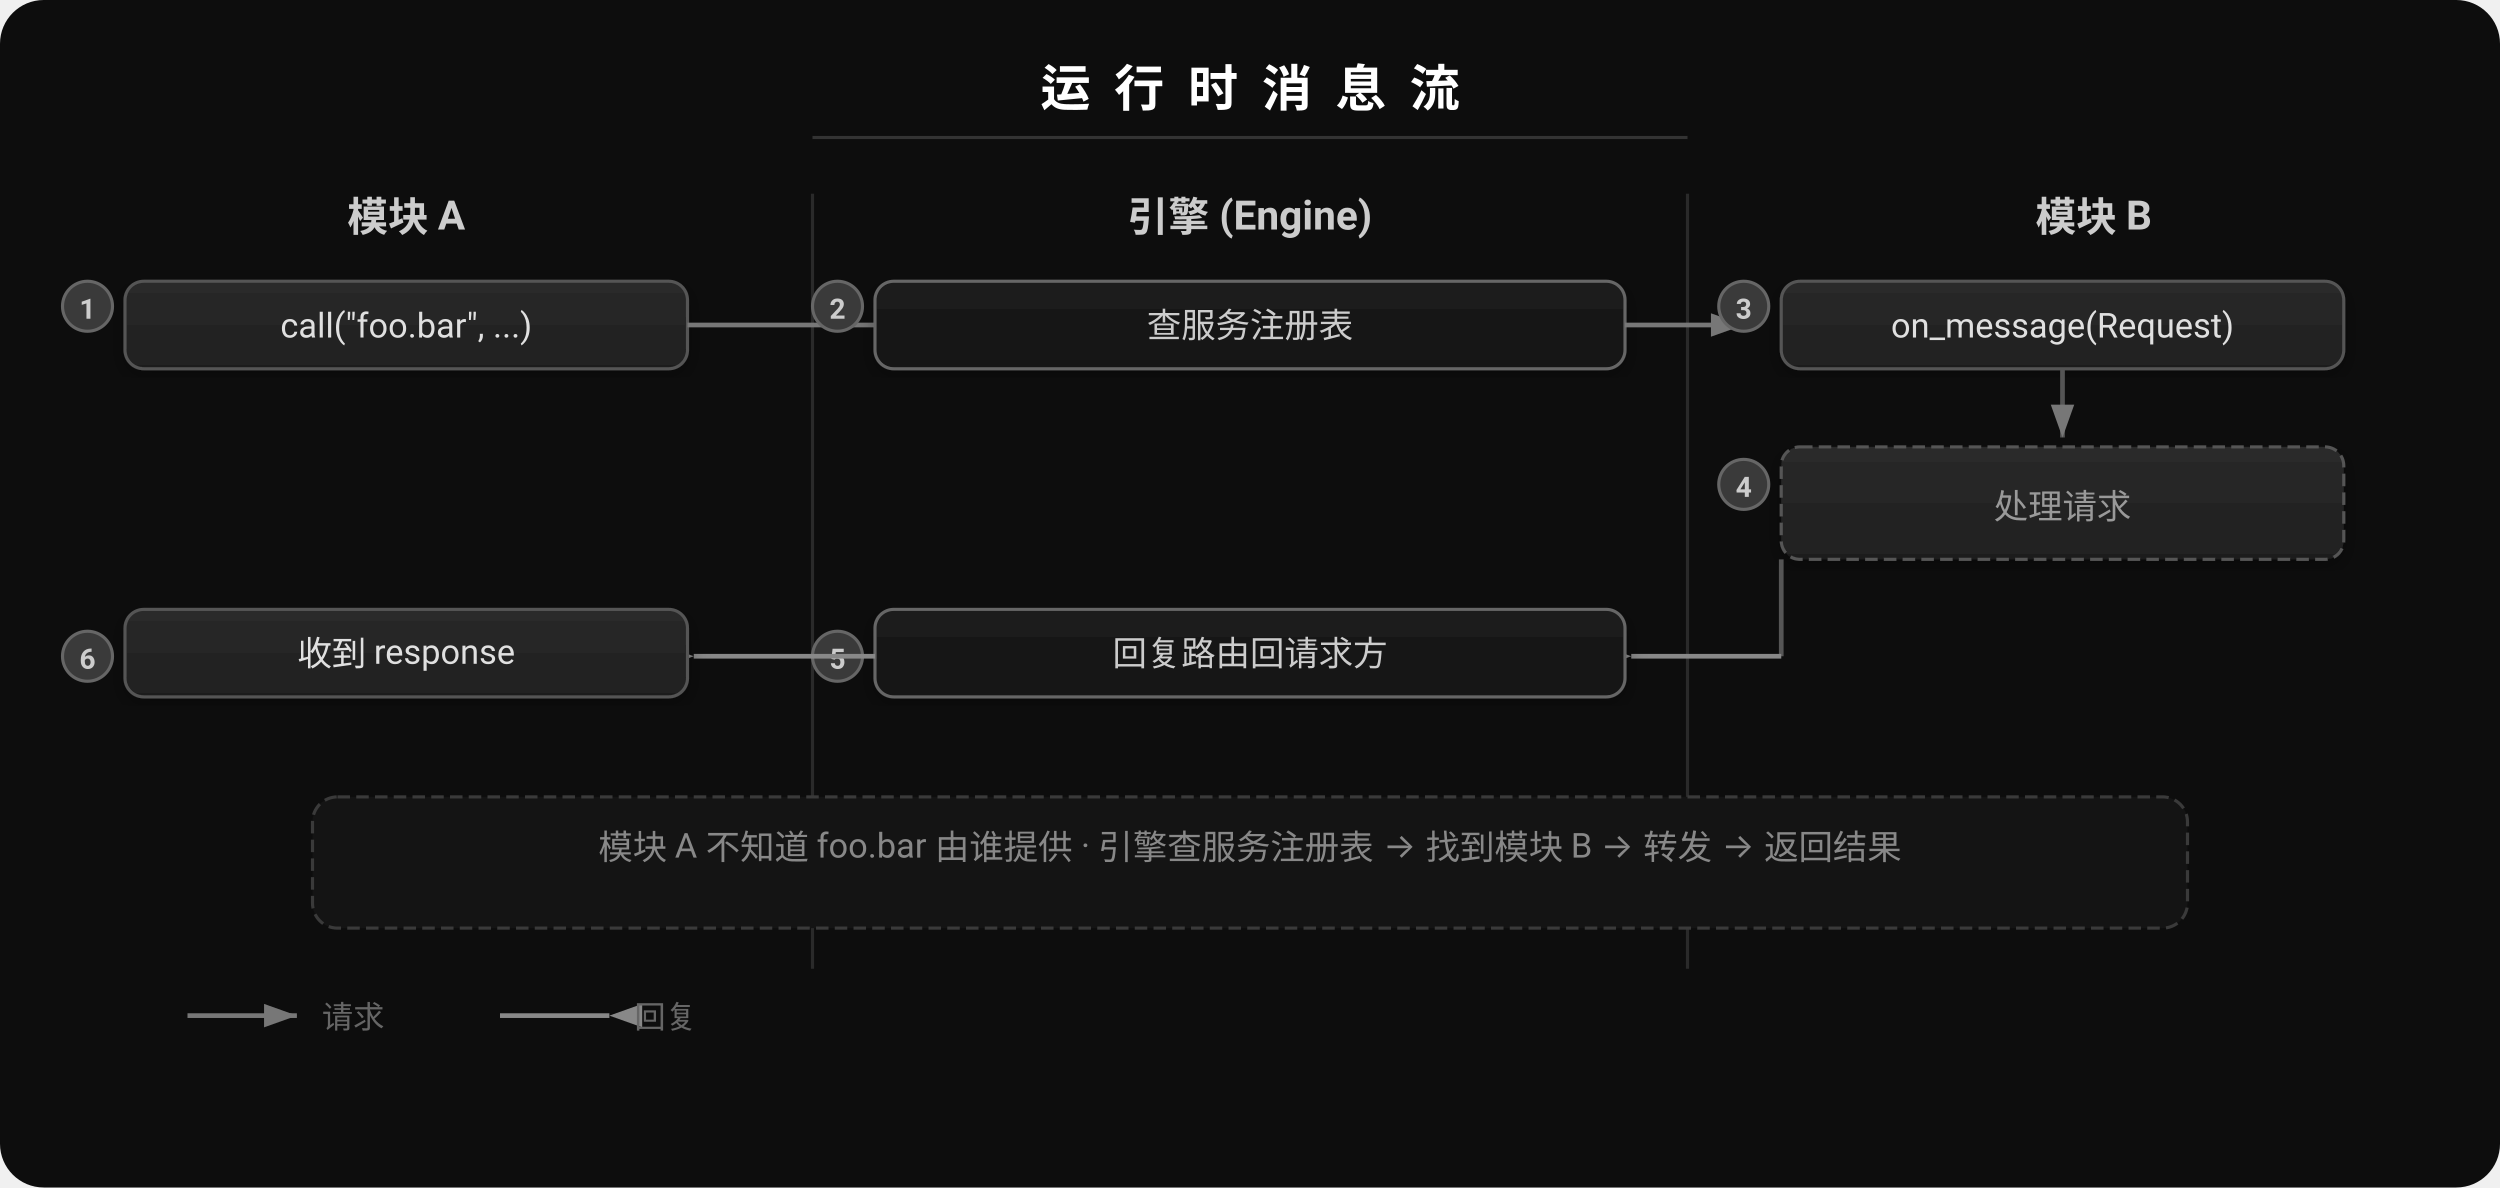
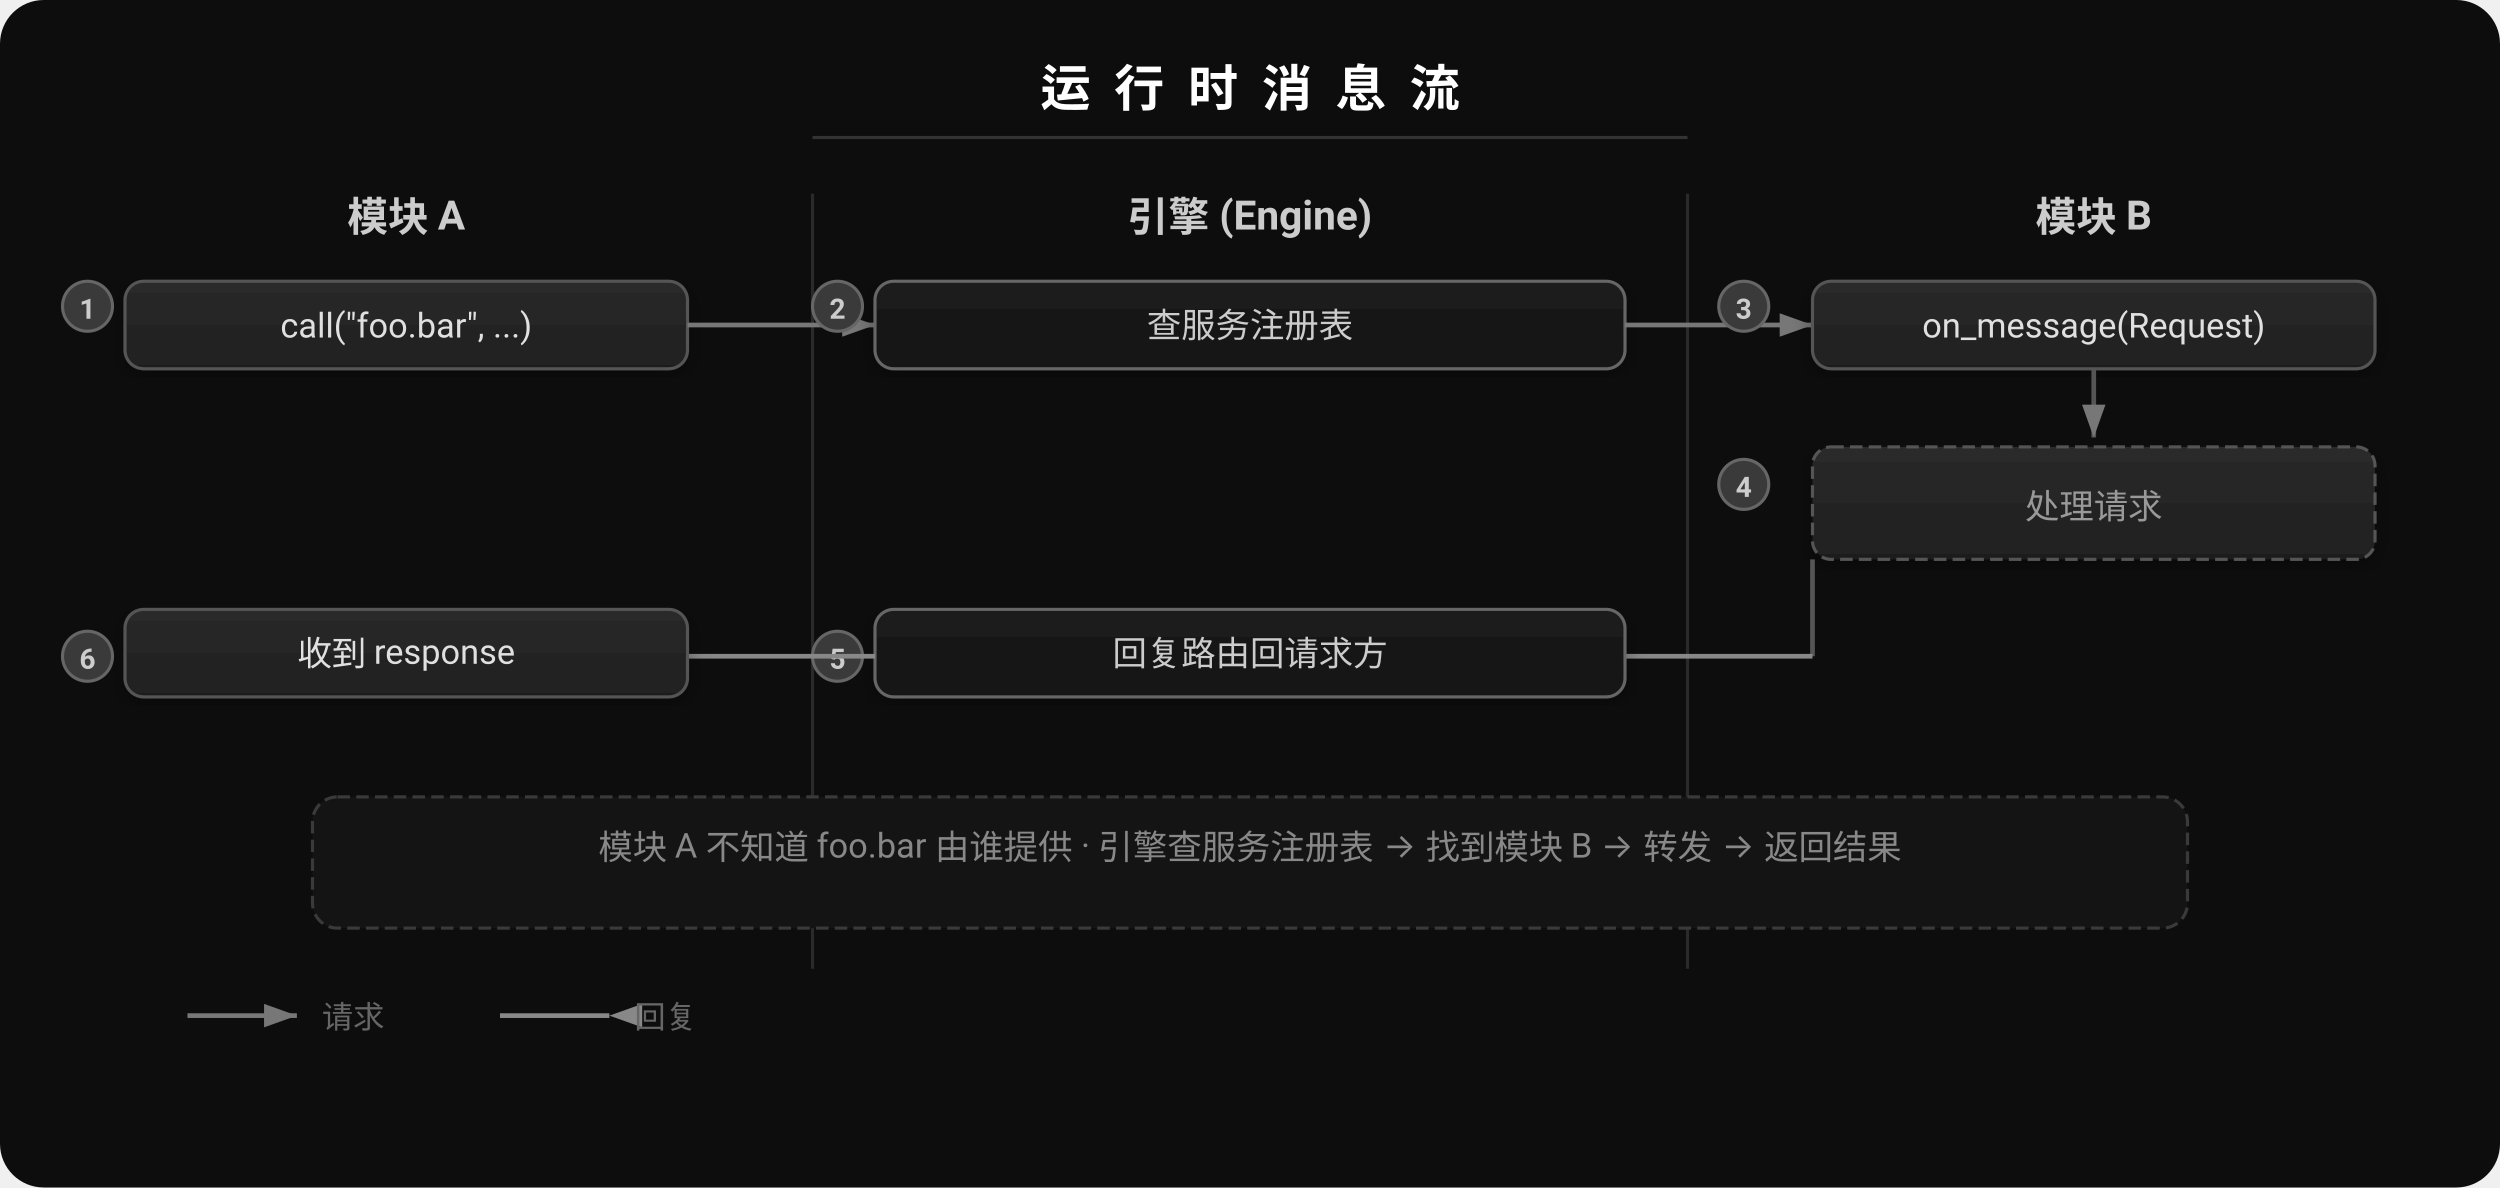
<svg xmlns="http://www.w3.org/2000/svg" viewBox="0 0 800 380" font-family="system-ui, -apple-system, 'Segoe UI', Roboto, sans-serif">
  <defs>
    <linearGradient id="colBg" x1="0" y1="0" x2="0" y2="1">
      <stop offset="0%" stop-color="#1c1c1c" />
      <stop offset="100%" stop-color="#141414" />
    </linearGradient>
    <linearGradient id="actBg" x1="0" y1="0" x2="0" y2="1">
      <stop offset="0%" stop-color="#2a2a2a" />
      <stop offset="100%" stop-color="#1f1f1f" />
    </linearGradient>
    <marker id="arr" markerWidth="7" markerHeight="5" refX="7" refY="2.5" orient="auto">
      <path d="M0,0 L7,2.5 L0,5" fill="#777777" />
    </marker>
    <marker id="arrL" markerWidth="7" markerHeight="5" refX="0" refY="2.5" orient="auto">
      <path d="M7,0 L0,2.5 L7,5" fill="#888888" />
    </marker>
    <filter id="sh" x="-5%" y="-5%" width="115%" height="115%">
      <feDropShadow dx="0" dy="2" stdDeviation="3" flood-color="#000" flood-opacity="0.3" />
    </filter>
  </defs>
  <rect width="800" height="380" rx="14" fill="#0d0d0d" />
  <text x="400" y="34" text-anchor="middle" fill="#ffffff" font-size="16" font-weight="700" letter-spacing="2">运 行 时 消 息 流</text>
  <line x1="260" y1="44" x2="540" y2="44" stroke="#333333" stroke-width="1" />
  <text x="130" y="74" text-anchor="middle" fill="#cccccc" font-size="13" font-weight="600">模块 A</text>
  <text x="400" y="74" text-anchor="middle" fill="#cccccc" font-size="13" font-weight="600">引擎 (Engine)</text>
  <text x="670" y="74" text-anchor="middle" fill="#cccccc" font-size="13" font-weight="600">模块 B</text>
  <line x1="260" y1="62" x2="260" y2="310" stroke="#2a2a2a" stroke-width="1" />
  <line x1="540" y1="62" x2="540" y2="310" stroke="#2a2a2a" stroke-width="1" />
  <rect x="40" y="90" width="180" height="28" rx="6" fill="url(#actBg)" stroke="#555555" stroke-width="1" filter="url(#sh)" />
  <text x="130" y="108" text-anchor="middle" fill="#e0e0e0" font-size="11">call("foo.bar", ...)</text>
-   <line x1="220" y1="104" x2="398" y2="104" stroke="#777777" stroke-width="1.5" marker-end="url(#arr)" />
+   <line x1="220" y1="104" x2="280" y2="104" stroke="#777777" stroke-width="1.5" marker-end="url(#arr)" />
  <rect x="280" y="90" width="240" height="28" rx="6" fill="url(#colBg)" stroke="#666666" stroke-width="1" filter="url(#sh)" />
  <text x="400" y="108" text-anchor="middle" fill="#cccccc" font-size="11">查服务注册表</text>
-   <line x1="520" y1="104" x2="558" y2="104" stroke="#777777" stroke-width="1.5" marker-end="url(#arr)" />
-   <rect x="570" y="90" width="180" height="28" rx="6" fill="url(#actBg)" stroke="#555555" stroke-width="1" filter="url(#sh)" />
-   <text x="660" y="108" text-anchor="middle" fill="#e0e0e0" font-size="11">on_message(Request)</text>
+   <line x1="520" y1="104" x2="580" y2="104" stroke="#777777" stroke-width="1.5" marker-end="url(#arr)" />
+   <rect x="580" y="90" width="180" height="28" rx="6" fill="url(#actBg)" stroke="#555555" stroke-width="1" filter="url(#sh)" />
+   <text x="670" y="108" text-anchor="middle" fill="#e0e0e0" font-size="11">on_message(Request)</text>
  <circle cx="28" cy="98" r="8" fill="#3a3a3a" stroke="#666666" stroke-width="1" />
  <text x="28" y="102" text-anchor="middle" fill="#cccccc" font-size="9" font-weight="600">1</text>
  <circle cx="268" cy="98" r="8" fill="#3a3a3a" stroke="#666666" stroke-width="1" />
  <text x="268" y="102" text-anchor="middle" fill="#cccccc" font-size="9" font-weight="600">2</text>
  <circle cx="558" cy="98" r="8" fill="#3a3a3a" stroke="#666666" stroke-width="1" />
  <text x="558" y="102" text-anchor="middle" fill="#cccccc" font-size="9" font-weight="600">3</text>
-   <line x1="660" y1="118" x2="660" y2="140" stroke="#555555" stroke-width="1.5" marker-end="url(#arr)" />
-   <rect x="570" y="143" width="180" height="36" rx="6" fill="url(#actBg)" stroke="#555555" stroke-width="1" stroke-dasharray="4,2" filter="url(#sh)" />
-   <text x="660" y="166" text-anchor="middle" fill="#999999" font-size="11">处理请求</text>
+   <line x1="670" y1="118" x2="670" y2="140" stroke="#555555" stroke-width="1.5" marker-end="url(#arr)" />
+   <rect x="580" y="143" width="180" height="36" rx="6" fill="url(#actBg)" stroke="#555555" stroke-width="1" stroke-dasharray="4,2" filter="url(#sh)" />
+   <text x="670" y="166" text-anchor="middle" fill="#999999" font-size="11">处理请求</text>
  <circle cx="558" cy="155" r="8" fill="#3a3a3a" stroke="#666666" stroke-width="1" />
  <text x="558" y="159" text-anchor="middle" fill="#cccccc" font-size="9" font-weight="600">4</text>
-   <line x1="570" y1="179" x2="570" y2="210" stroke="#555555" stroke-width="1.5" />
-   <line x1="570" y1="210" x2="522" y2="210" stroke="#888888" stroke-width="1.5" marker-end="url(#arrL)" />
+   <line x1="580" y1="179" x2="580" y2="210" stroke="#555555" stroke-width="1.5" />
+   <line x1="580" y1="210" x2="520" y2="210" stroke="#888888" stroke-width="1.5" marker-end="url(#arrL)" />
  <rect x="280" y="195" width="240" height="28" rx="6" fill="url(#colBg)" stroke="#666666" stroke-width="1" filter="url(#sh)" />
  <text x="400" y="213" text-anchor="middle" fill="#cccccc" font-size="11">回复路由回请求方</text>
  <circle cx="268" cy="210" r="8" fill="#3a3a3a" stroke="#666666" stroke-width="1" />
  <text x="268" y="214" text-anchor="middle" fill="#cccccc" font-size="9" font-weight="600">5</text>
-   <line x1="280" y1="210" x2="222" y2="210" stroke="#888888" stroke-width="1.5" marker-end="url(#arrL)" />
+   <line x1="280" y1="210" x2="220" y2="210" stroke="#888888" stroke-width="1.5" marker-end="url(#arrL)" />
  <rect x="40" y="195" width="180" height="28" rx="6" fill="url(#actBg)" stroke="#555555" stroke-width="1" filter="url(#sh)" />
  <text x="130" y="213" text-anchor="middle" fill="#e0e0e0" font-size="11">收到 response</text>
  <circle cx="28" cy="210" r="8" fill="#3a3a3a" stroke="#666666" stroke-width="1" />
  <text x="28" y="214" text-anchor="middle" fill="#cccccc" font-size="9" font-weight="600">6</text>
  <rect x="100" y="255" width="600" height="42" rx="8" fill="#141414" stroke="#3a3a3a" stroke-width="1" stroke-dasharray="4,2" />
  <text x="400" y="275" text-anchor="middle" fill="#888888" font-size="11">模块 A 不知道 foo.bar 由谁提供 · 引擎查服务注册表 → 找到模块 B → 转发 → 返回结果</text>
  <line x1="60" y1="325" x2="95" y2="325" stroke="#777777" stroke-width="1.5" marker-end="url(#arr)" />
  <text x="103" y="329" fill="#666666" font-size="10">请求</text>
  <line x1="160" y1="325" x2="195" y2="325" stroke="#888888" stroke-width="1.5" marker-end="url(#arrL)" />
  <text x="203" y="329" fill="#666666" font-size="10">回复</text>
</svg>
